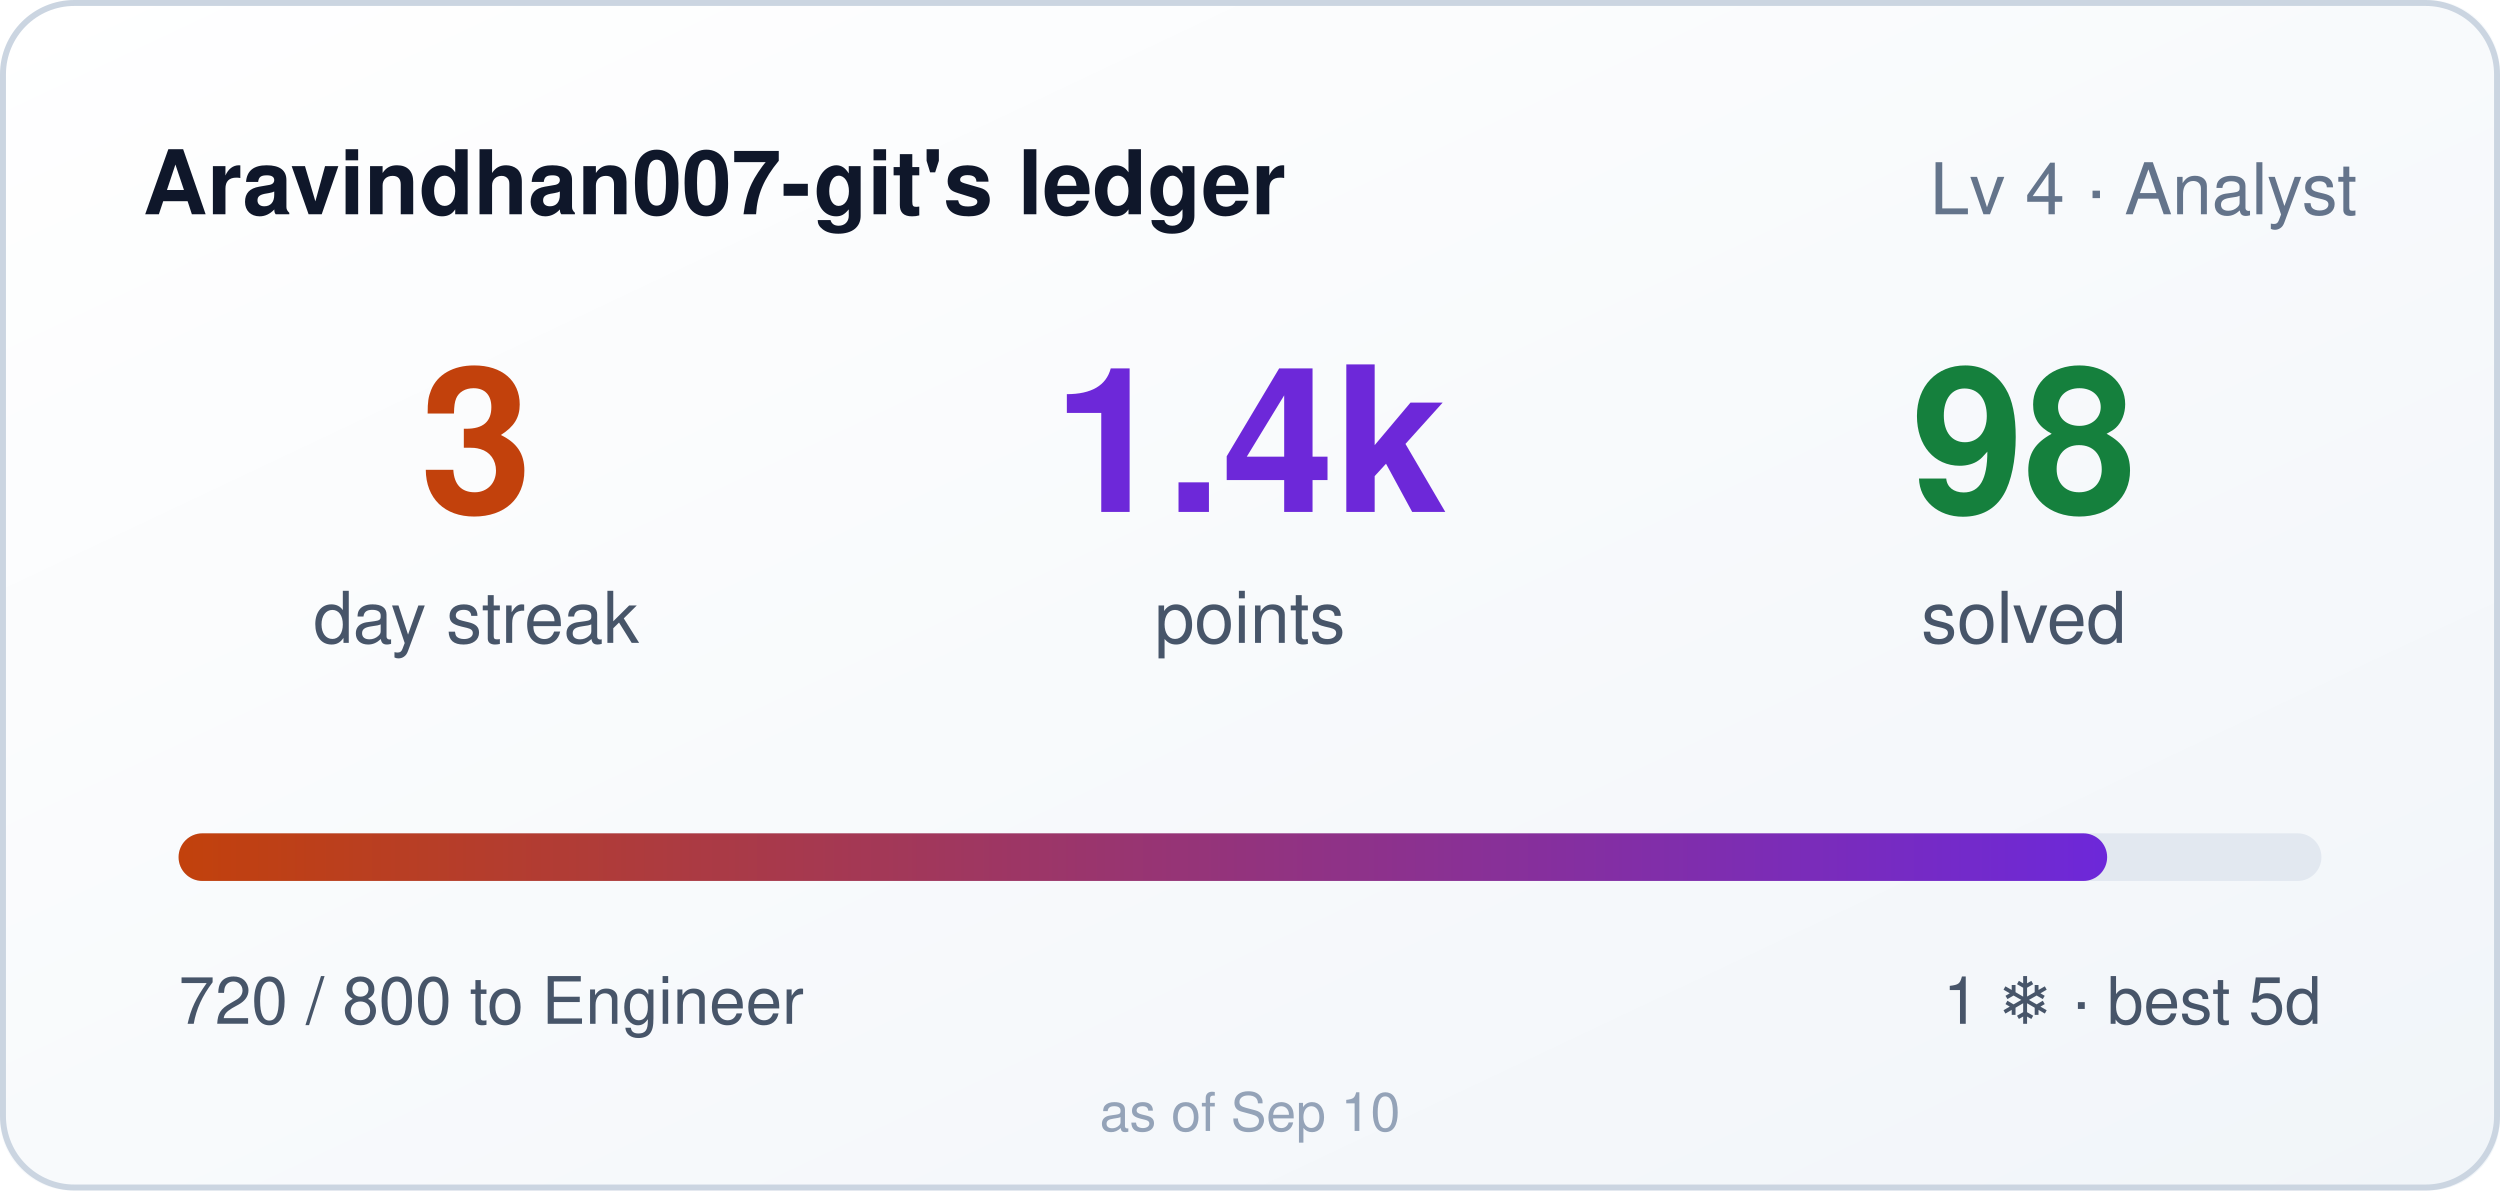
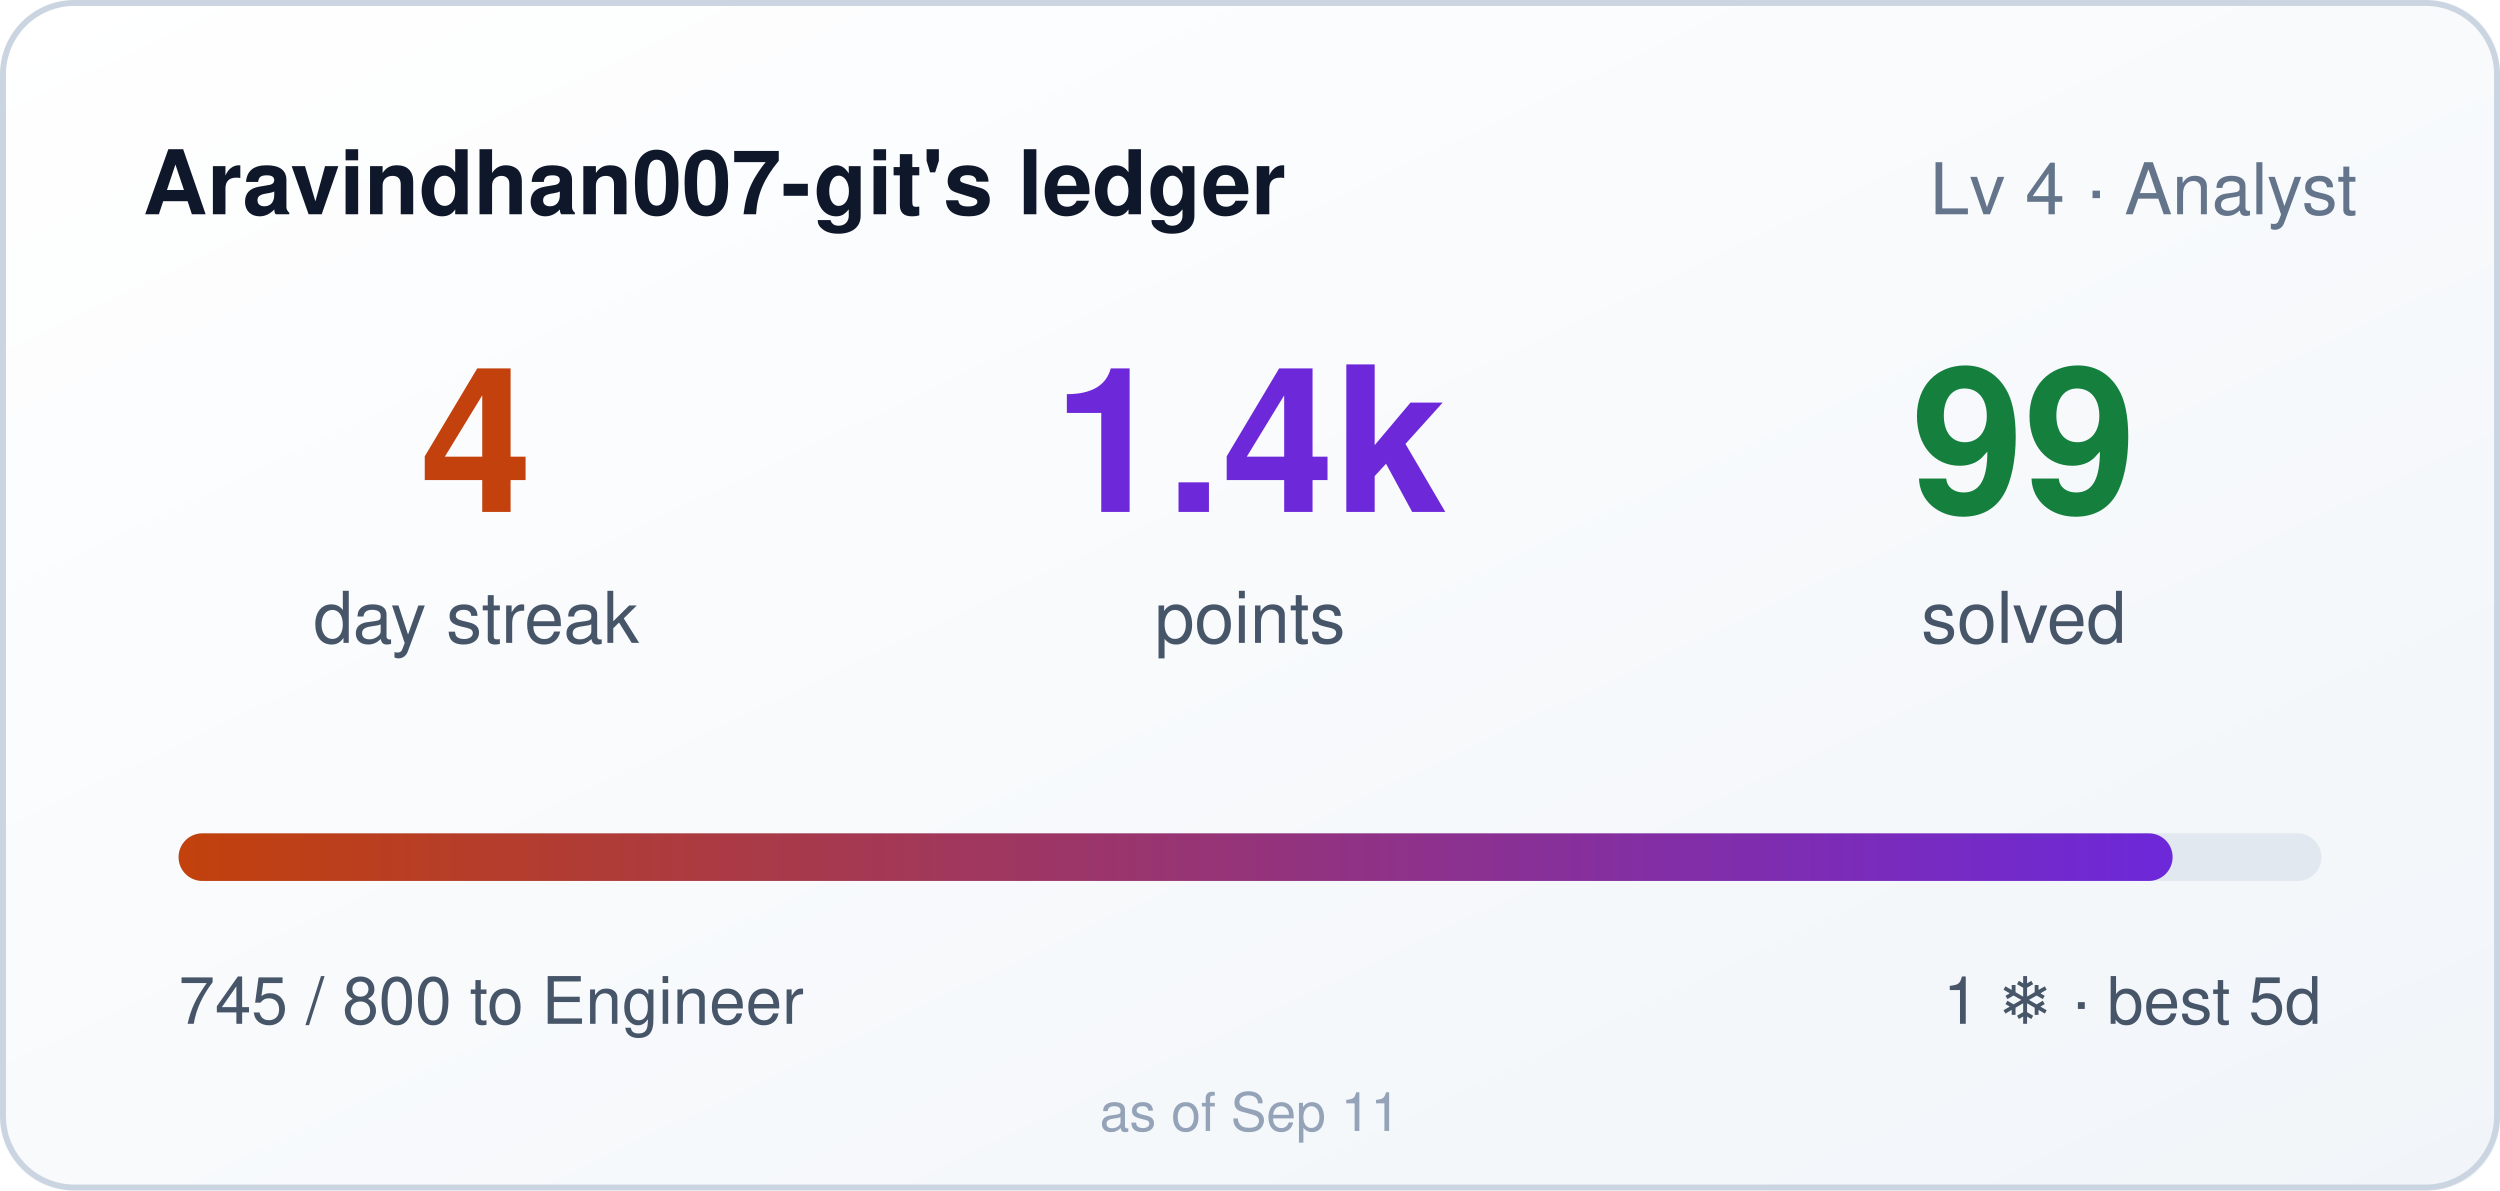
- <svg xmlns="http://www.w3.org/2000/svg" width="420" height="200" role="img" aria-label="Aravindhan007-git's ledger: 3 day streak, 1420 points">
+ <svg xmlns="http://www.w3.org/2000/svg" width="420" height="200" role="img" aria-label="Aravindhan007-git's ledger: 4 day streak, 1445 points">
  <style>
    .bar,.n{transform-box:fill-box}
    .bar{transform-origin:left center}
    @media (prefers-reduced-motion: no-preference){
      .bar{animation:cl-grow .9s cubic-bezier(.22,1,.36,1) both}
      .n{animation:cl-rise .5s ease-out both}
      .n2{animation-delay:.08s}
      .n3{animation-delay:.16s}
    }
    @keyframes cl-grow{from{transform:scaleX(0)}to{transform:scaleX(1)}}
    @keyframes cl-rise{from{opacity:0;transform:translateY(6px)}to{opacity:1;transform:none}}
  </style>
  <defs>
    <linearGradient id="bg" x1="0" y1="0" x2="1" y2="1">
      <stop offset="0" stop-color="#ffffff" />
      <stop offset="1" stop-color="#f1f5f9" />
    </linearGradient>
    <linearGradient id="bar" x1="0" y1="0" x2="1" y2="0">
      <stop offset="0" stop-color="#c2410c" />
      <stop offset="1" stop-color="#6d28d9" />
    </linearGradient>
  </defs>
  <rect width="420" height="200" rx="12" fill="url(#bg)" />
  <rect x="0.5" y="0.5" width="419" height="199" rx="12" fill="none" stroke="#cbd5e1" />
  <text x="24" y="36" fill="#0f172a" font-size="15" font-weight="600" font-family="Segoe UI,Helvetica,Arial,sans-serif">Aravindhan007-git's ledger</text>
  <text x="396" y="36" fill="#64748b" font-size="12" text-anchor="end" font-family="Segoe UI,Helvetica,Arial,sans-serif">Lv 4 · Analyst</text>
  <g font-family="Segoe UI,Helvetica,Arial,sans-serif">
-     <text class="n n1" x="80" y="86" fill="#c2410c" font-size="34" font-weight="700" text-anchor="middle">3</text>
+     <text class="n n1" x="80" y="86" fill="#c2410c" font-size="34" font-weight="700" text-anchor="middle">4</text>
    <text x="80" y="108" fill="#475569" font-size="12" text-anchor="middle">day streak</text>
    <text class="n n2" x="210" y="86" fill="#6d28d9" font-size="34" font-weight="700" text-anchor="middle">1.4k</text>
    <text x="210" y="108" fill="#475569" font-size="12" text-anchor="middle">points</text>
-     <text class="n n3" x="340" y="86" fill="#15803d" font-size="34" font-weight="700" text-anchor="middle">98</text>
+     <text class="n n3" x="340" y="86" fill="#15803d" font-size="34" font-weight="700" text-anchor="middle">99</text>
    <text x="340" y="108" fill="#475569" font-size="12" text-anchor="middle">solved</text>
  </g>
  <rect x="30" y="140" width="360" height="8" rx="4" fill="#e2e8f0" />
-   <rect class="bar" x="30" y="140" width="324" height="8" rx="4" fill="url(#bar)" />
-   <text x="30" y="172" fill="#475569" font-size="11" font-family="Segoe UI,Helvetica,Arial,sans-serif">720 / 800 to Engineer</text>
+   <rect class="bar" x="30" y="140" width="335" height="8" rx="4" fill="url(#bar)" />
+   <text x="30" y="172" fill="#475569" font-size="11" font-family="Segoe UI,Helvetica,Arial,sans-serif">745 / 800 to Engineer</text>
  <text x="390" y="172" fill="#475569" font-size="11" text-anchor="end" font-family="Segoe UI,Helvetica,Arial,sans-serif">1 ❄ · best 5d</text>
-   <text x="210" y="190" fill="#94a3b8" font-size="9" text-anchor="middle" font-family="Segoe UI,Helvetica,Arial,sans-serif">as of Sep 10</text>
+   <text x="210" y="190" fill="#94a3b8" font-size="9" text-anchor="middle" font-family="Segoe UI,Helvetica,Arial,sans-serif">as of Sep 11</text>
</svg>
